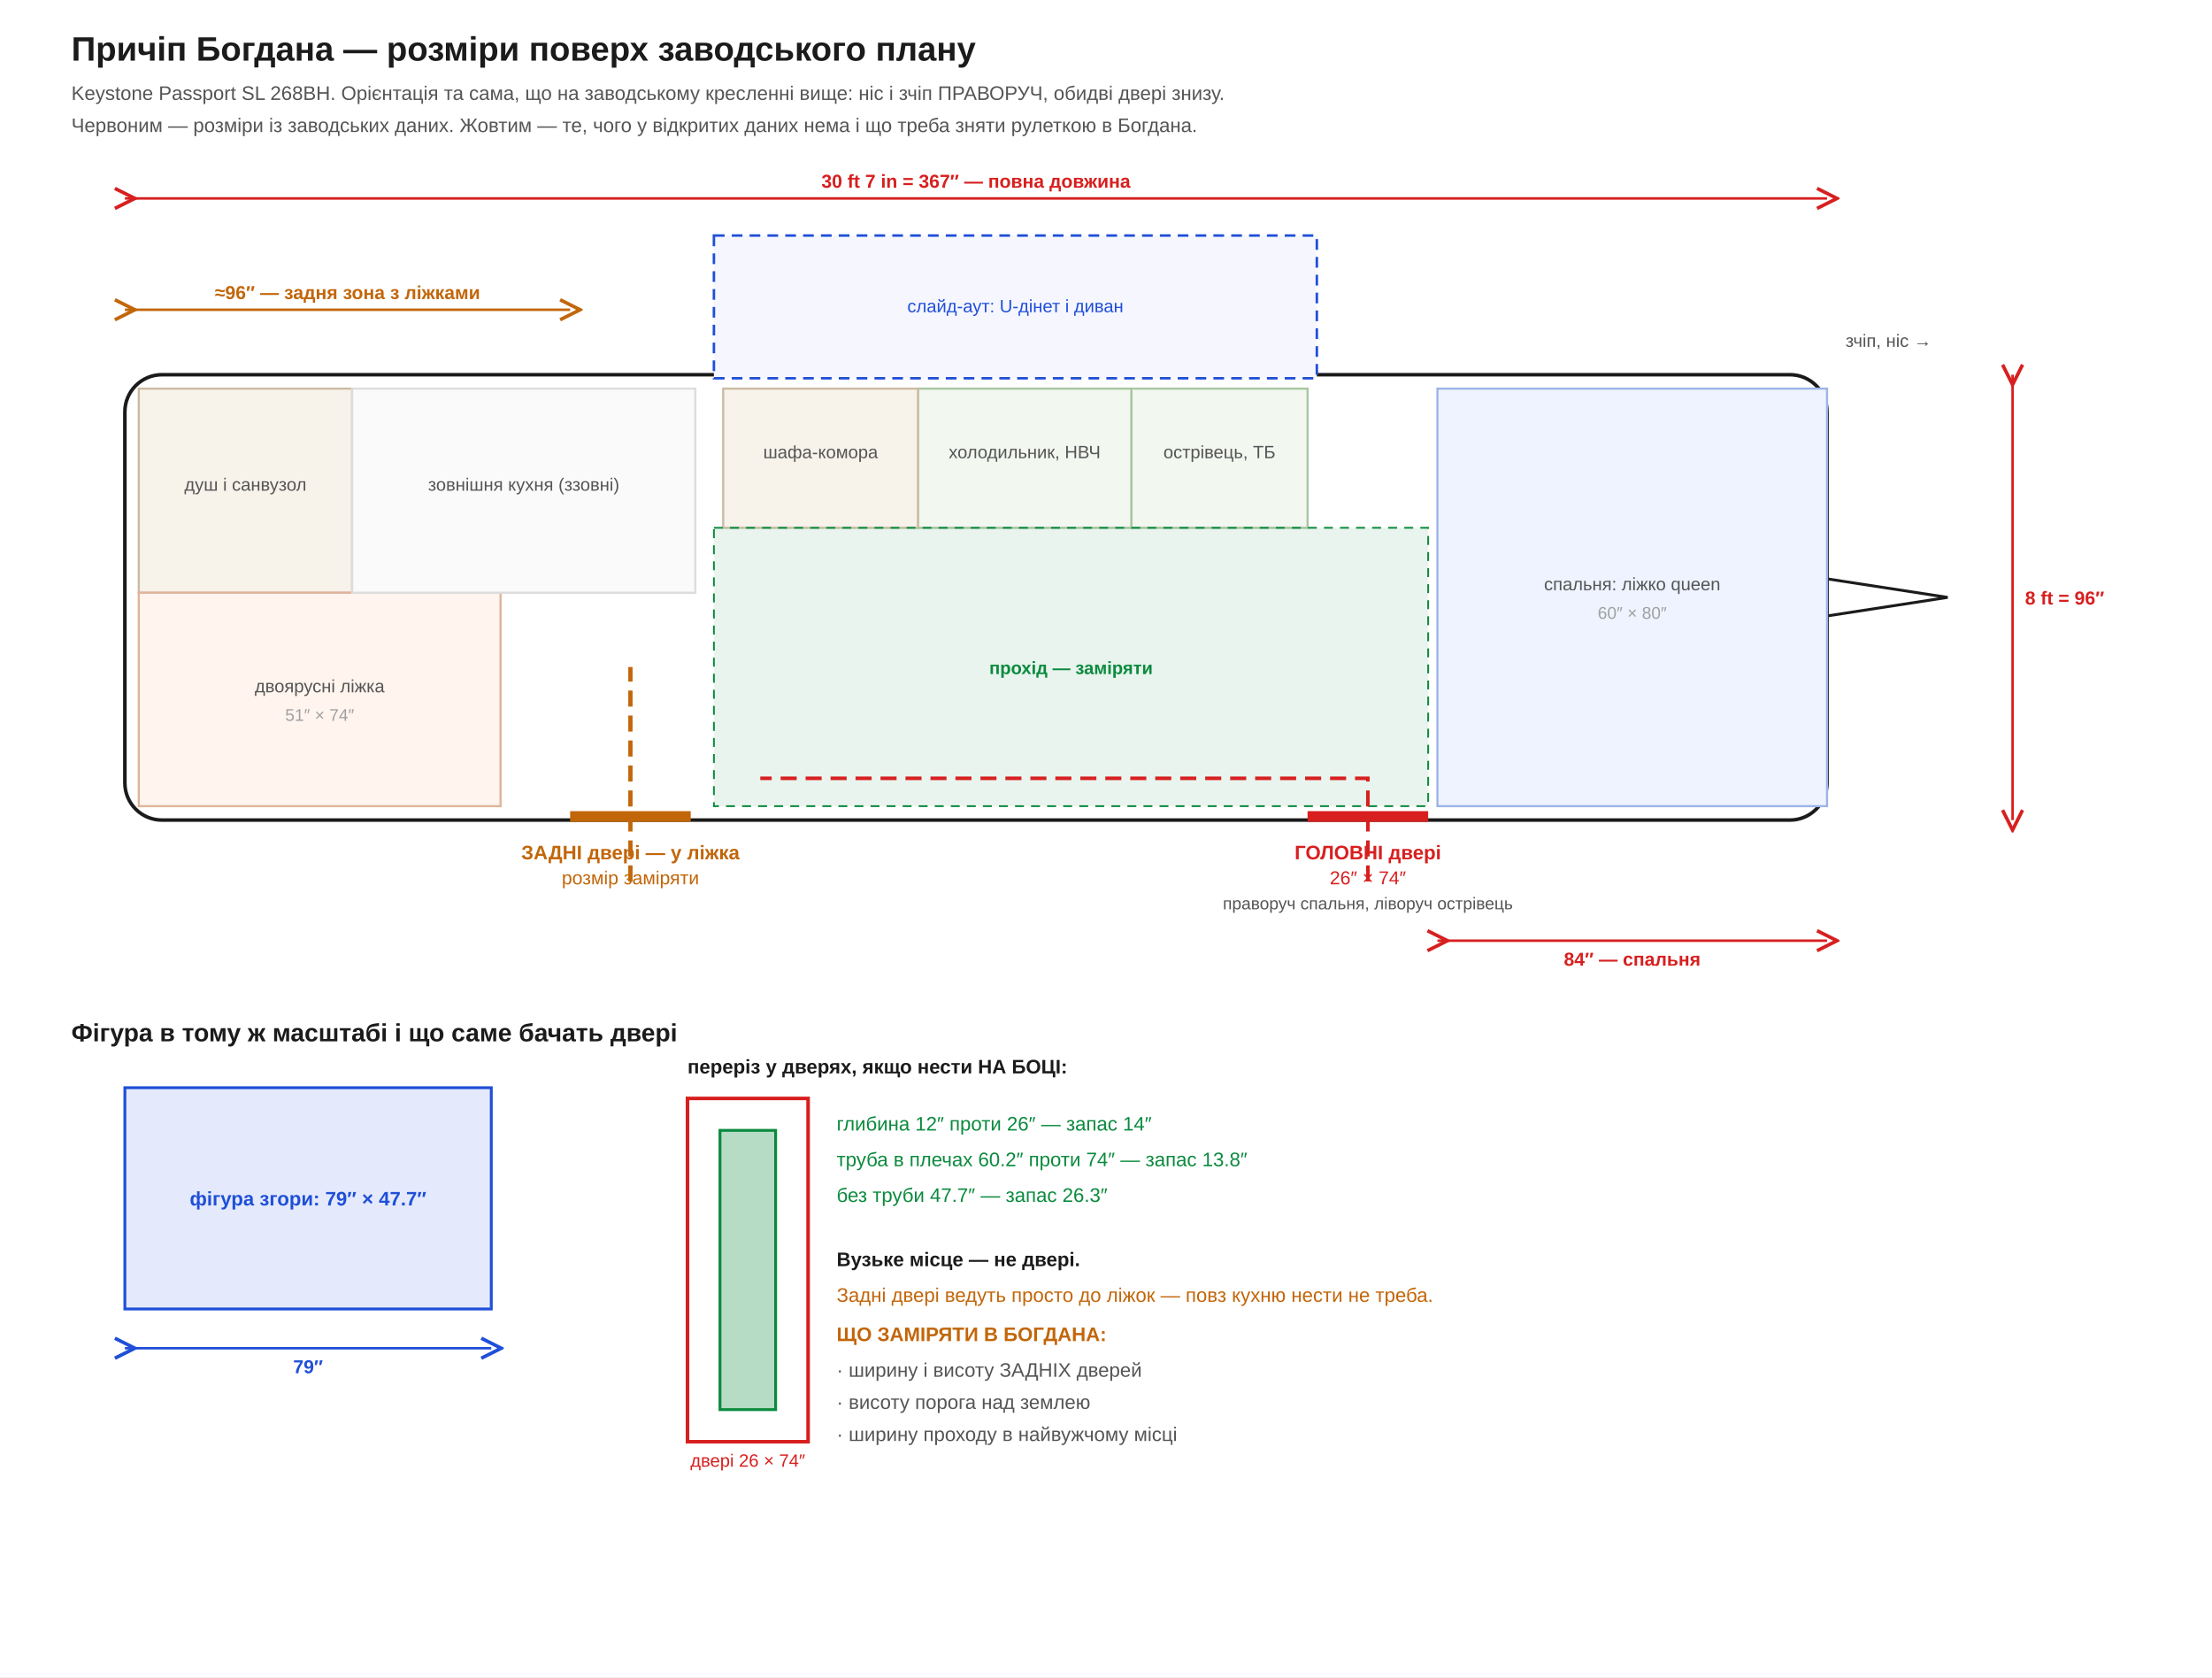
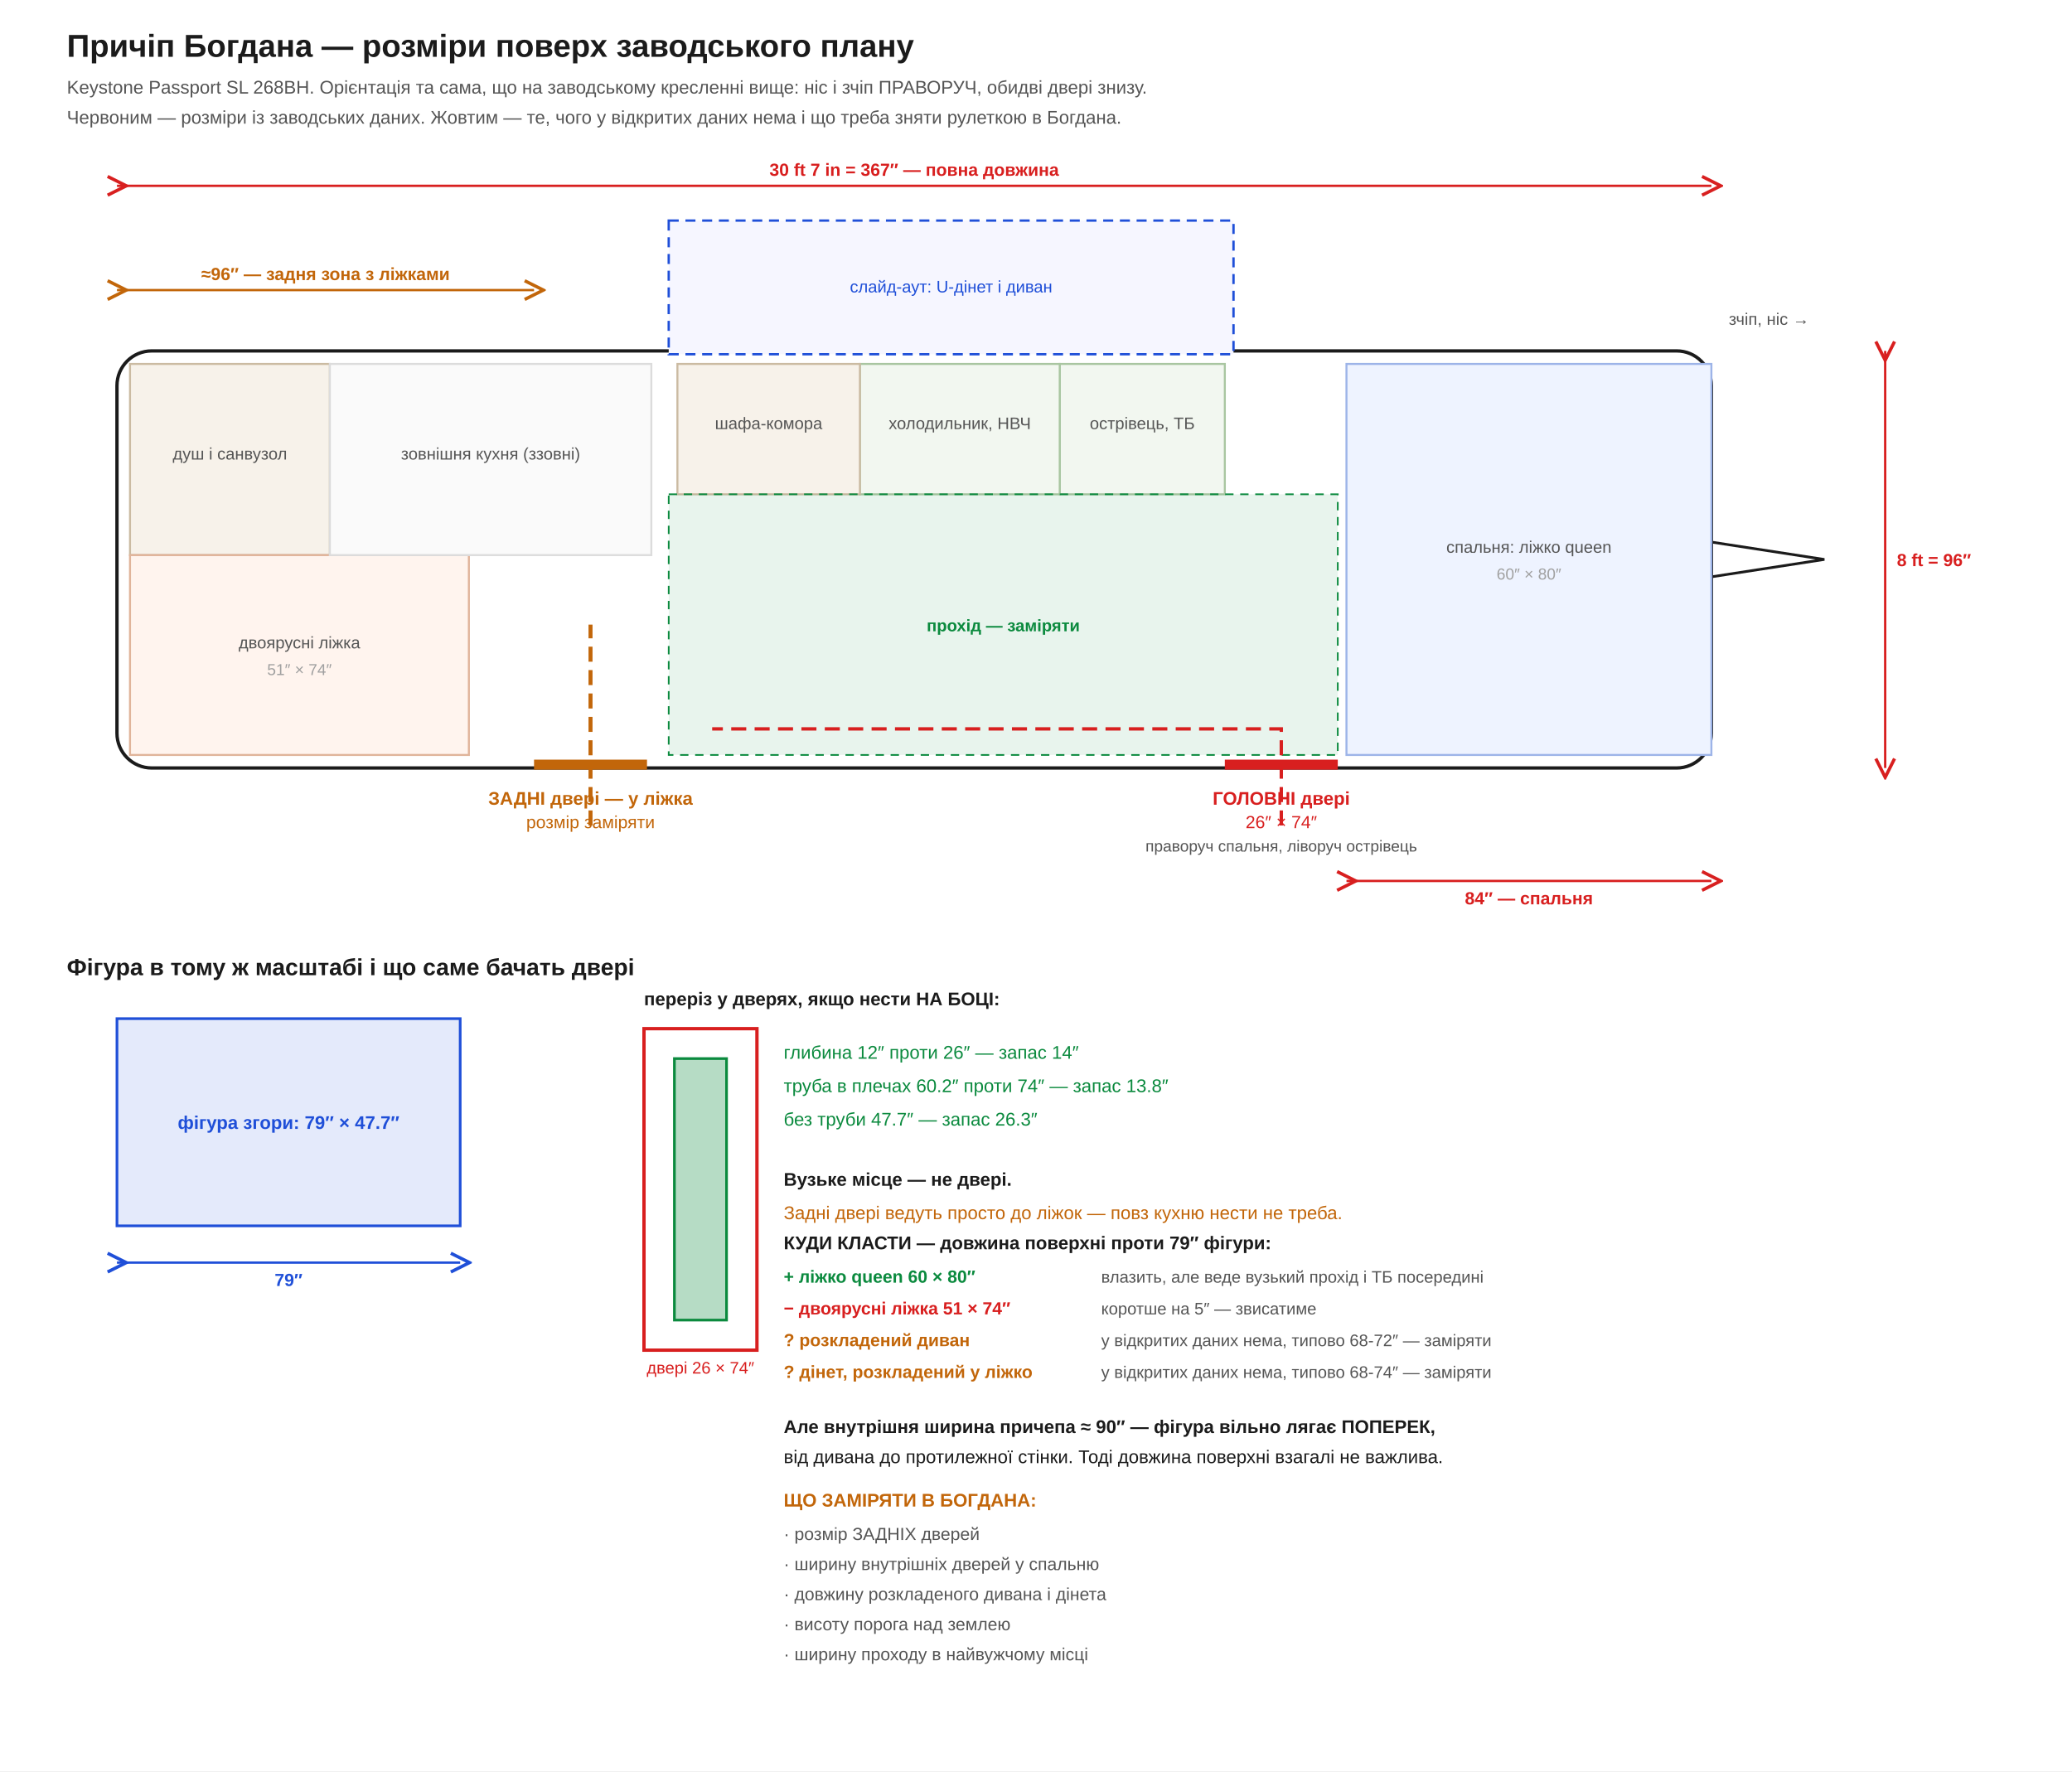
- <svg xmlns="http://www.w3.org/2000/svg" width="1240" height="940" viewBox="0 0 1240 940">
+ <svg xmlns="http://www.w3.org/2000/svg" width="1240" height="1060" viewBox="0 0 1240 1060">
  <defs>
    <marker id="ad81f1f" markerWidth="10" markerHeight="10" refX="5" refY="5" orient="auto">
      <path d="M1,1 L9,5 L1,9" fill="none" stroke="#d81f1f" stroke-width="1.4" />
    </marker>
    <marker id="ac2660a" markerWidth="10" markerHeight="10" refX="5" refY="5" orient="auto">
      <path d="M1,1 L9,5 L1,9" fill="none" stroke="#c2660a" stroke-width="1.4" />
    </marker>
    <marker id="a1f4fd8" markerWidth="10" markerHeight="10" refX="5" refY="5" orient="auto">
      <path d="M1,1 L9,5 L1,9" fill="none" stroke="#1f4fd8" stroke-width="1.4" />
    </marker>
    <marker id="a0b8a3e" markerWidth="10" markerHeight="10" refX="5" refY="5" orient="auto">
      <path d="M1,1 L9,5 L1,9" fill="none" stroke="#0b8a3e" stroke-width="1.4" />
    </marker>
  </defs>
-   <rect width="1240" height="940" fill="#ffffff" />
+   <rect width="1240" height="1060" fill="#ffffff" />
  <text x="40.0" y="34.0" font-family="Arial,Helvetica,sans-serif" font-size="19" fill="#1b1b1b" text-anchor="start" font-weight="700">Причіп Богдана — розміри поверх заводського плану</text>
  <text x="40.0" y="56.0" font-family="Arial,Helvetica,sans-serif" font-size="11" fill="#555" text-anchor="start" font-weight="400">Keystone Passport SL 268BH. Орієнтація та сама, що на заводському кресленні вище: ніс і зчіп ПРАВОРУЧ, обидві двері знизу.</text>
  <text x="40.0" y="74.0" font-family="Arial,Helvetica,sans-serif" font-size="11" fill="#555" text-anchor="start" font-weight="400">Червоним — розміри із заводських даних. Жовтим — те, чого у відкритих даних нема і що треба зняти рулеткою в Богдана.</text>
  <rect x="70.0" y="210.0" width="954.2" height="249.6" rx="20.8" fill="#ffffff" stroke="#1b1b1b" stroke-width="2" />
  <path d="M1024.2 324.4 L1091.8 334.8 L1024.2 345.2 Z" fill="none" stroke="#1b1b1b" stroke-width="1.6" />
  <text x="1034.6" y="194.4" font-family="Arial,Helvetica,sans-serif" font-size="10" fill="#555" text-anchor="start" font-weight="400">зчіп, ніс →</text>
  <rect x="805.8" y="217.8" width="218.4" height="234.0" fill="#eef3ff" stroke="#9db4e8" stroke-width="1.2" />
  <text x="915.0" y="330.8" font-family="Arial,Helvetica,sans-serif" font-size="10" fill="#555" text-anchor="middle" font-weight="400">спальня: ліжко queen</text>
  <text x="915.0" y="346.8" font-family="Arial,Helvetica,sans-serif" font-size="9.5" fill="#a0a0a0" text-anchor="middle" font-weight="400">60″ × 80″</text>
  <rect x="634.2" y="217.8" width="98.8" height="78.0" fill="#f2f7f0" stroke="#a9c6a1" stroke-width="1.2" />
  <text x="683.6" y="256.8" font-family="Arial,Helvetica,sans-serif" font-size="10" fill="#555" text-anchor="middle" font-weight="400">острівець, ТБ</text>
  <rect x="514.6" y="217.8" width="119.6" height="78.0" fill="#f2f7f0" stroke="#a9c6a1" stroke-width="1.2" />
  <text x="574.4" y="256.8" font-family="Arial,Helvetica,sans-serif" font-size="10" fill="#555" text-anchor="middle" font-weight="400">холодильник, НВЧ</text>
  <rect x="405.4" y="217.8" width="109.2" height="78.0" fill="#f7f2ea" stroke="#cbbba2" stroke-width="1.2" />
  <text x="460.0" y="256.8" font-family="Arial,Helvetica,sans-serif" font-size="10" fill="#555" text-anchor="middle" font-weight="400">шафа-комора</text>
  <rect x="400.2" y="132.0" width="338.0" height="80.0" fill="#f6f6ff" stroke="#1f4fd8" stroke-width="1.4" stroke-dasharray="6 4" />
  <text x="569.2" y="175.0" font-family="Arial,Helvetica,sans-serif" font-size="10" fill="#1f4fd8" text-anchor="middle" font-weight="400">слайд-аут: U-дінет і диван</text>
  <rect x="77.8" y="217.8" width="119.6" height="114.4" fill="#f7f2ea" stroke="#cbbba2" stroke-width="1.2" />
  <text x="137.6" y="275.0" font-family="Arial,Helvetica,sans-serif" font-size="10" fill="#555" text-anchor="middle" font-weight="400">душ і санвузол</text>
  <rect x="77.8" y="332.2" width="202.8" height="119.6" fill="#fff4ee" stroke="#e0b49a" stroke-width="1.2" />
  <text x="179.2" y="388.0" font-family="Arial,Helvetica,sans-serif" font-size="10" fill="#555" text-anchor="middle" font-weight="400">двоярусні ліжка</text>
  <text x="179.2" y="404.0" font-family="Arial,Helvetica,sans-serif" font-size="9.5" fill="#a0a0a0" text-anchor="middle" font-weight="400">51″ × 74″</text>
  <rect x="197.4" y="217.8" width="192.4" height="114.4" fill="#fafafa" stroke="#dcdcdc" stroke-width="1.2" />
  <text x="293.6" y="275.0" font-family="Arial,Helvetica,sans-serif" font-size="10" fill="#555" text-anchor="middle" font-weight="400">зовнішня кухня (ззовні)</text>
  <rect x="400.2" y="295.8" width="400.4" height="156.0" fill="#0b8a3e" fill-opacity="0.09" stroke="#0b8a3e" stroke-width="1" stroke-dasharray="5 4" />
  <text x="600.4" y="377.8" font-family="Arial,Helvetica,sans-serif" font-size="10" fill="#0b8a3e" text-anchor="middle" font-weight="700">прохід — заміряти</text>
  <rect x="733.0" y="454.6" width="67.6" height="6" fill="#d81f1f" />
  <text x="766.8" y="481.6" font-family="Arial,Helvetica,sans-serif" font-size="11" fill="#d81f1f" text-anchor="middle" font-weight="700">ГОЛОВНІ двері</text>
  <text x="766.8" y="495.6" font-family="Arial,Helvetica,sans-serif" font-size="10.5" fill="#d81f1f" text-anchor="middle" font-weight="400">26″ × 74″</text>
  <text x="766.8" y="509.6" font-family="Arial,Helvetica,sans-serif" font-size="9.5" fill="#555" text-anchor="middle" font-weight="400">праворуч спальня, ліворуч острівець</text>
  <rect x="319.6" y="454.6" width="67.6" height="6" fill="#c2660a" />
  <text x="353.4" y="481.6" font-family="Arial,Helvetica,sans-serif" font-size="11" fill="#c2660a" text-anchor="middle" font-weight="700">ЗАДНІ двері — у ліжка</text>
  <text x="353.4" y="495.6" font-family="Arial,Helvetica,sans-serif" font-size="10.5" fill="#c2660a" text-anchor="middle" font-weight="400">розмір заміряти</text>
  <path d="M353.4 494.0 L353.4 373.8" stroke="#c2660a" stroke-width="2.4" fill="none" stroke-dasharray="9 5" />
  <path d="M766.8 494.0 L766.8 436.2 L426.2 436.2" stroke="#d81f1f" stroke-width="2" fill="none" stroke-dasharray="9 5" />
  <line x1="70.0" y1="111.2" x2="1024.2" y2="111.2" stroke="#d81f1f" stroke-width="1.4" marker-start="url(#ad81f1f)" marker-end="url(#ad81f1f)" />
  <text x="547.1" y="105.2" font-family="Arial,Helvetica,sans-serif" font-size="10.5" fill="#d81f1f" text-anchor="middle" font-weight="700">30 ft 7 in = 367″ — повна довжина</text>
  <line x1="1128.2" y1="210.0" x2="1128.2" y2="459.6" stroke="#d81f1f" stroke-width="1.4" marker-start="url(#ad81f1f)" marker-end="url(#ad81f1f)" />
  <text x="1135.2" y="338.8" font-family="Arial,Helvetica,sans-serif" font-size="10.5" fill="#d81f1f" text-anchor="start" font-weight="700">8 ft = 96″</text>
  <line x1="805.8" y1="527.2" x2="1024.2" y2="527.2" stroke="#d81f1f" stroke-width="1.4" marker-start="url(#ad81f1f)" marker-end="url(#ad81f1f)" />
  <text x="915.0" y="541.2" font-family="Arial,Helvetica,sans-serif" font-size="10.5" fill="#d81f1f" text-anchor="middle" font-weight="700">84″ — спальня</text>
  <line x1="70.0" y1="173.6" x2="319.6" y2="173.6" stroke="#c2660a" stroke-width="1.4" marker-start="url(#ac2660a)" marker-end="url(#ac2660a)" />
  <text x="194.8" y="167.6" font-family="Arial,Helvetica,sans-serif" font-size="10.5" fill="#c2660a" text-anchor="middle" font-weight="700">≈96″ — задня зона з ліжками</text>
  <text x="40.0" y="583.6" font-family="Arial,Helvetica,sans-serif" font-size="14" fill="#1b1b1b" text-anchor="start" font-weight="700">Фігура в тому ж масштабі і що саме бачать двері</text>
  <rect x="70.0" y="609.6" width="205.4" height="124.0" fill="#1f4fd8" fill-opacity="0.12" stroke="#1f4fd8" stroke-width="1.6" />
  <text x="172.7" y="675.6" font-family="Arial,Helvetica,sans-serif" font-size="11" fill="#1f4fd8" text-anchor="middle" font-weight="600">фігура згори: 79″ × 47.7″</text>
  <line x1="70.0" y1="755.6" x2="275.4" y2="755.6" stroke="#1f4fd8" stroke-width="1.4" marker-start="url(#a1f4fd8)" marker-end="url(#a1f4fd8)" />
  <text x="172.7" y="769.6" font-family="Arial,Helvetica,sans-serif" font-size="10.5" fill="#1f4fd8" text-anchor="middle" font-weight="700">79″</text>
  <text x="385.4" y="601.6" font-family="Arial,Helvetica,sans-serif" font-size="11" fill="#1b1b1b" text-anchor="start" font-weight="700">переріз у дверях, якщо нести НА БОЦІ:</text>
  <rect x="385.4" y="615.6" width="67.6" height="192.4" fill="none" stroke="#d81f1f" stroke-width="2" />
  <text x="419.2" y="822.0" font-family="Arial,Helvetica,sans-serif" font-size="10" fill="#d81f1f" text-anchor="middle" font-weight="400">двері 26 × 74″</text>
  <rect x="403.6" y="633.5" width="31.2" height="156.5" fill="#0b8a3e" fill-opacity="0.3" stroke="#0b8a3e" stroke-width="1.6" />
  <text x="469.0" y="633.6" font-family="Arial,Helvetica,sans-serif" font-size="11" fill="#0b8a3e" text-anchor="start" font-weight="400">глибина 12″ проти 26″ — запас 14″</text>
  <text x="469.0" y="653.6" font-family="Arial,Helvetica,sans-serif" font-size="11" fill="#0b8a3e" text-anchor="start" font-weight="400">труба в плечах 60.2″ проти 74″ — запас 13.8″</text>
  <text x="469.0" y="673.6" font-family="Arial,Helvetica,sans-serif" font-size="11" fill="#0b8a3e" text-anchor="start" font-weight="400">без труби 47.7″ — запас 26.3″</text>
  <text x="469.0" y="709.6" font-family="Arial,Helvetica,sans-serif" font-size="11" fill="#1b1b1b" text-anchor="start" font-weight="700">Вузьке місце — не двері.</text>
  <text x="469.0" y="729.6" font-family="Arial,Helvetica,sans-serif" font-size="11" fill="#c2660a" text-anchor="start" font-weight="400">Задні двері ведуть просто до ліжок — повз кухню нести не треба.</text>
-   <text x="469.0" y="751.6" font-family="Arial,Helvetica,sans-serif" font-size="11" fill="#c2660a" text-anchor="start" font-weight="700">ЩО ЗАМІРЯТИ В БОГДАНА:</text>
-   <text x="469.0" y="771.6" font-family="Arial,Helvetica,sans-serif" font-size="11" fill="#555" text-anchor="start" font-weight="400">· ширину і висоту ЗАДНІХ дверей</text>
-   <text x="469.0" y="789.6" font-family="Arial,Helvetica,sans-serif" font-size="11" fill="#555" text-anchor="start" font-weight="400">· висоту порога над землею</text>
-   <text x="469.0" y="807.6" font-family="Arial,Helvetica,sans-serif" font-size="11" fill="#555" text-anchor="start" font-weight="400">· ширину проходу в найвужчому місці</text>
+   <text x="469.0" y="747.6" font-family="Arial,Helvetica,sans-serif" font-size="11" fill="#1b1b1b" text-anchor="start" font-weight="700">КУДИ КЛАСТИ — довжина поверхні проти 79″ фігури:</text>
+   <text x="469.0" y="767.6" font-family="Arial,Helvetica,sans-serif" font-size="10.5" fill="#0b8a3e" text-anchor="start" font-weight="600">+ ліжко queen 60 × 80″</text>
+   <text x="659.0" y="767.6" font-family="Arial,Helvetica,sans-serif" font-size="10" fill="#555" text-anchor="start" font-weight="400">влазить, але веде вузький прохід і ТБ посередині</text>
+   <text x="469.0" y="786.6" font-family="Arial,Helvetica,sans-serif" font-size="10.5" fill="#d81f1f" text-anchor="start" font-weight="600">− двоярусні ліжка 51 × 74″</text>
+   <text x="659.0" y="786.6" font-family="Arial,Helvetica,sans-serif" font-size="10" fill="#555" text-anchor="start" font-weight="400">коротше на 5″ — звисатиме</text>
+   <text x="469.0" y="805.6" font-family="Arial,Helvetica,sans-serif" font-size="10.5" fill="#c2660a" text-anchor="start" font-weight="600">? розкладений диван</text>
+   <text x="659.0" y="805.6" font-family="Arial,Helvetica,sans-serif" font-size="10" fill="#555" text-anchor="start" font-weight="400">у відкритих даних нема, типово 68-72″ — заміряти</text>
+   <text x="469.0" y="824.6" font-family="Arial,Helvetica,sans-serif" font-size="10.5" fill="#c2660a" text-anchor="start" font-weight="600">? дінет, розкладений у ліжко</text>
+   <text x="659.0" y="824.6" font-family="Arial,Helvetica,sans-serif" font-size="10" fill="#555" text-anchor="start" font-weight="400">у відкритих даних нема, типово 68-74″ — заміряти</text>
+   <text x="469.0" y="857.6" font-family="Arial,Helvetica,sans-serif" font-size="11" fill="#1b1b1b" text-anchor="start" font-weight="700">Але внутрішня ширина причепа ≈ 90″ — фігура вільно лягає ПОПЕРЕК,</text>
+   <text x="469.0" y="875.6" font-family="Arial,Helvetica,sans-serif" font-size="11" fill="#1b1b1b" text-anchor="start" font-weight="400">від дивана до протилежної стінки. Тоді довжина поверхні взагалі не важлива.</text>
+   <text x="469.0" y="901.6" font-family="Arial,Helvetica,sans-serif" font-size="11" fill="#c2660a" text-anchor="start" font-weight="700">ЩО ЗАМІРЯТИ В БОГДАНА:</text>
+   <text x="469.0" y="921.6" font-family="Arial,Helvetica,sans-serif" font-size="10.5" fill="#555" text-anchor="start" font-weight="400">· розмір ЗАДНІХ дверей</text>
+   <text x="469.0" y="939.6" font-family="Arial,Helvetica,sans-serif" font-size="10.5" fill="#555" text-anchor="start" font-weight="400">· ширину внутрішніх дверей у спальню</text>
+   <text x="469.0" y="957.6" font-family="Arial,Helvetica,sans-serif" font-size="10.5" fill="#555" text-anchor="start" font-weight="400">· довжину розкладеного дивана і дінета</text>
+   <text x="469.0" y="975.6" font-family="Arial,Helvetica,sans-serif" font-size="10.5" fill="#555" text-anchor="start" font-weight="400">· висоту порога над землею</text>
+   <text x="469.0" y="993.6" font-family="Arial,Helvetica,sans-serif" font-size="10.5" fill="#555" text-anchor="start" font-weight="400">· ширину проходу в найвужчому місці</text>
</svg>
